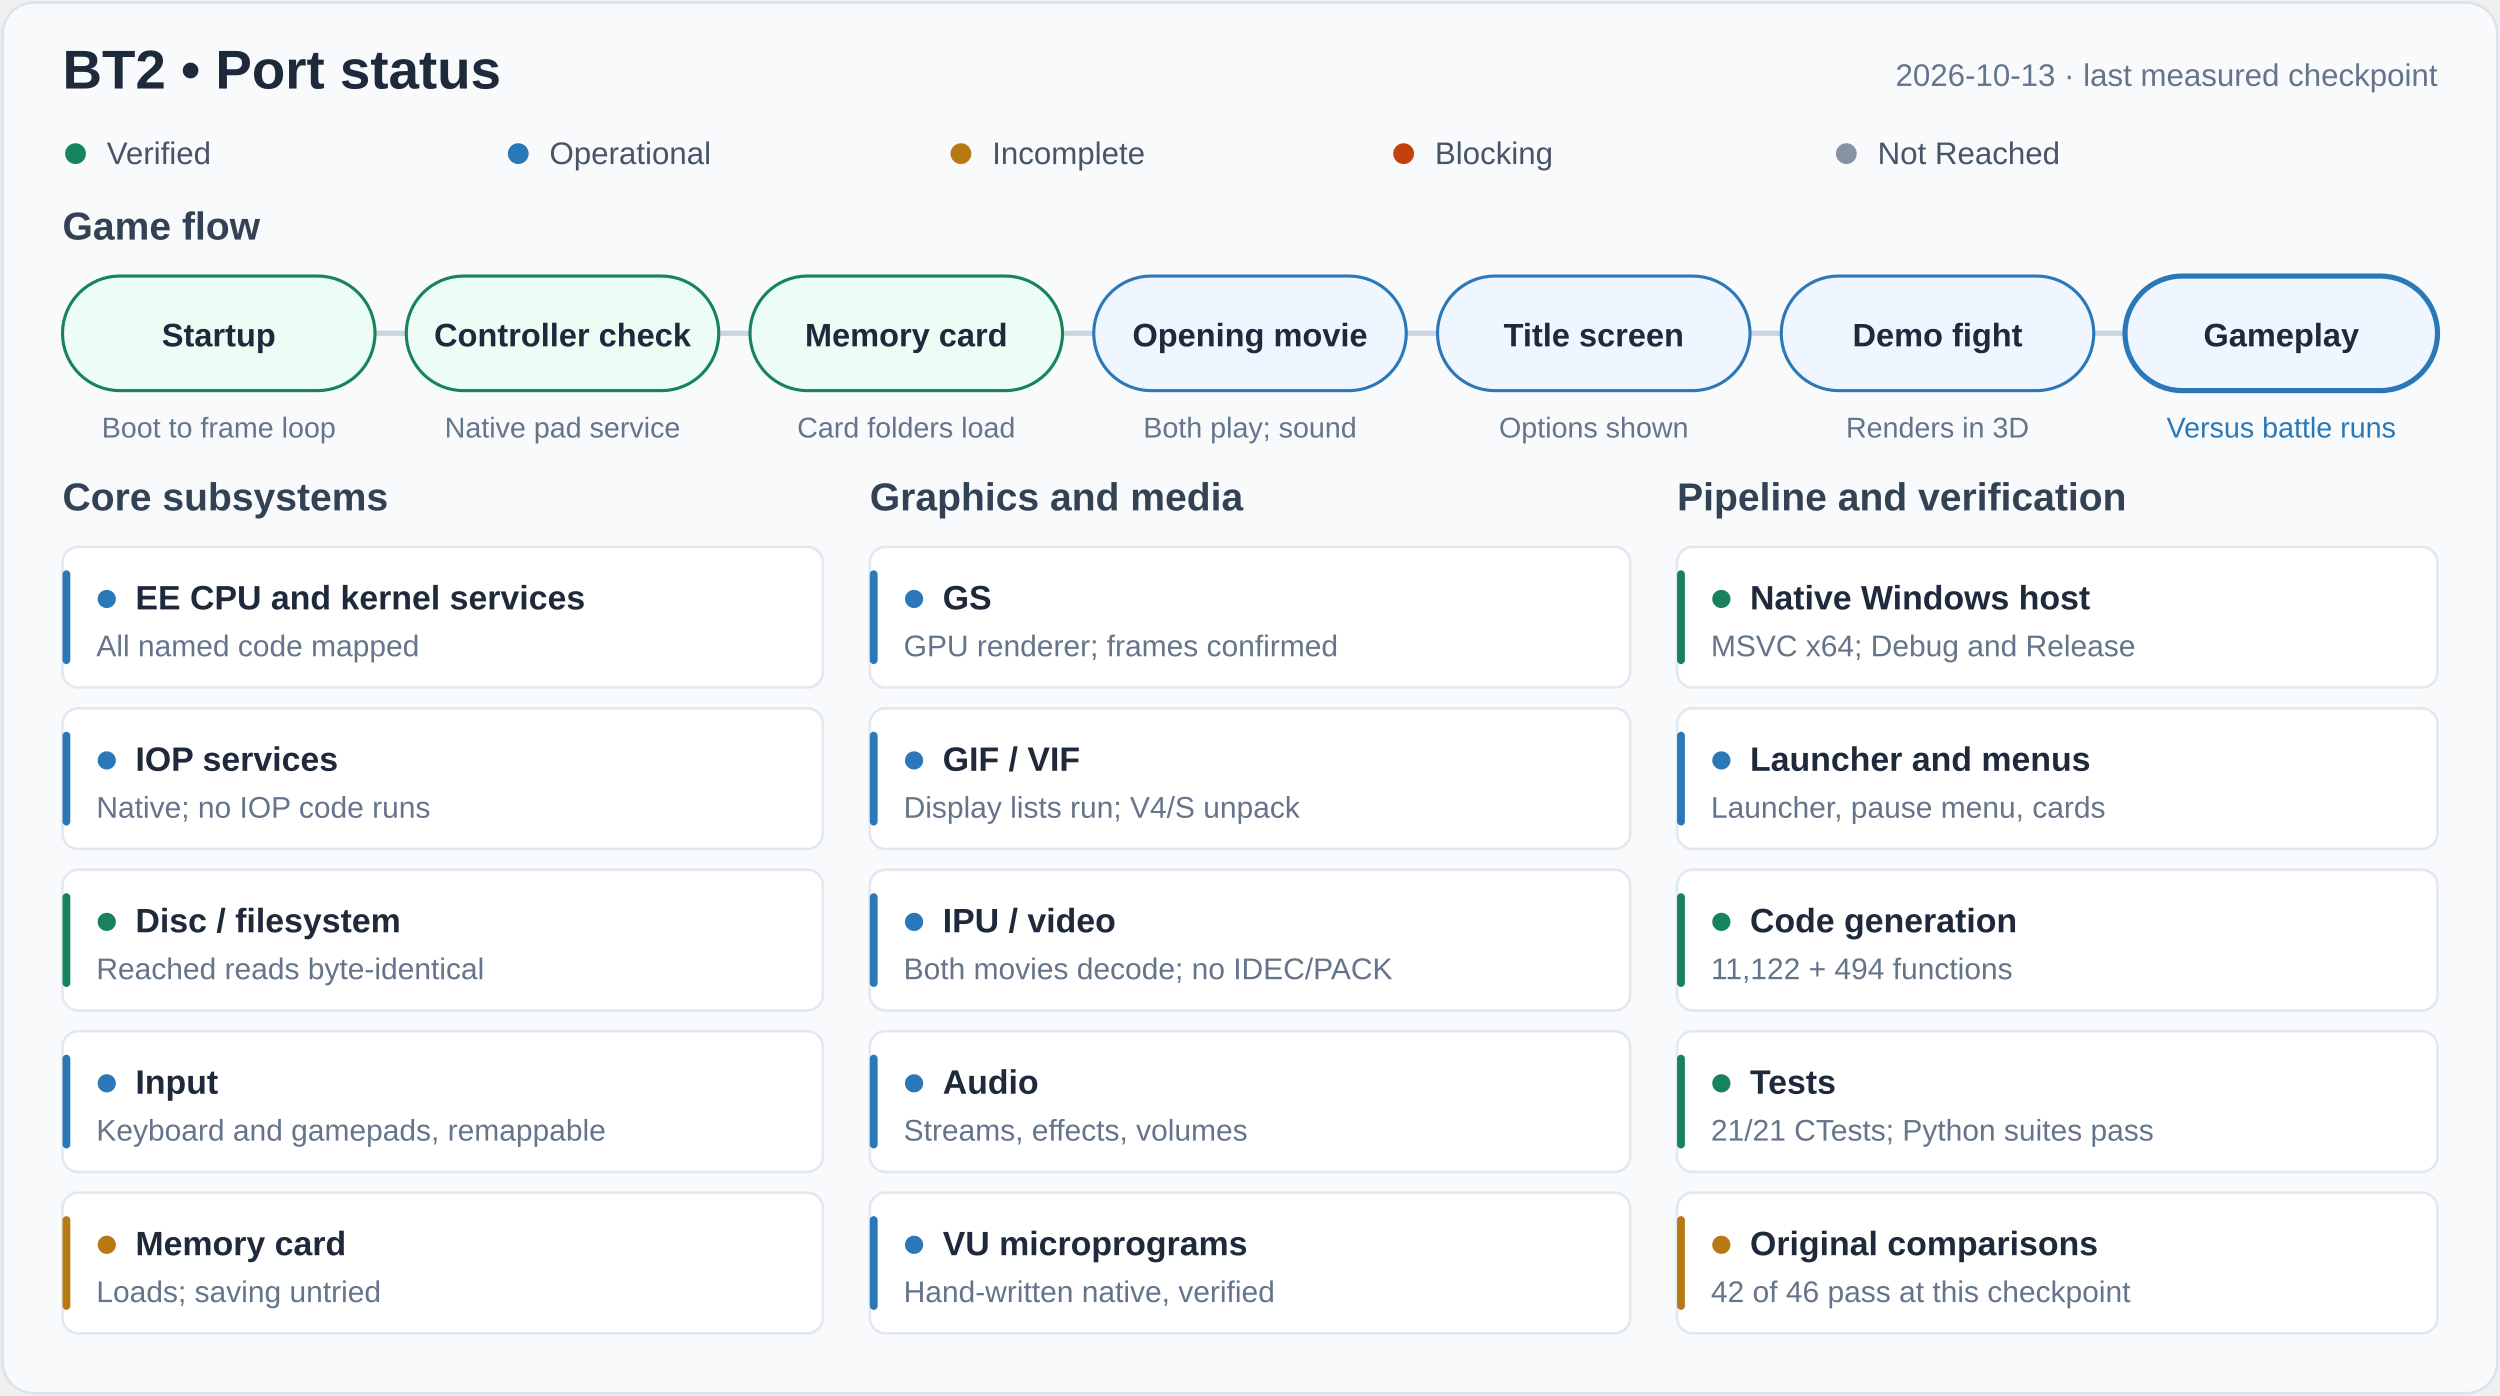
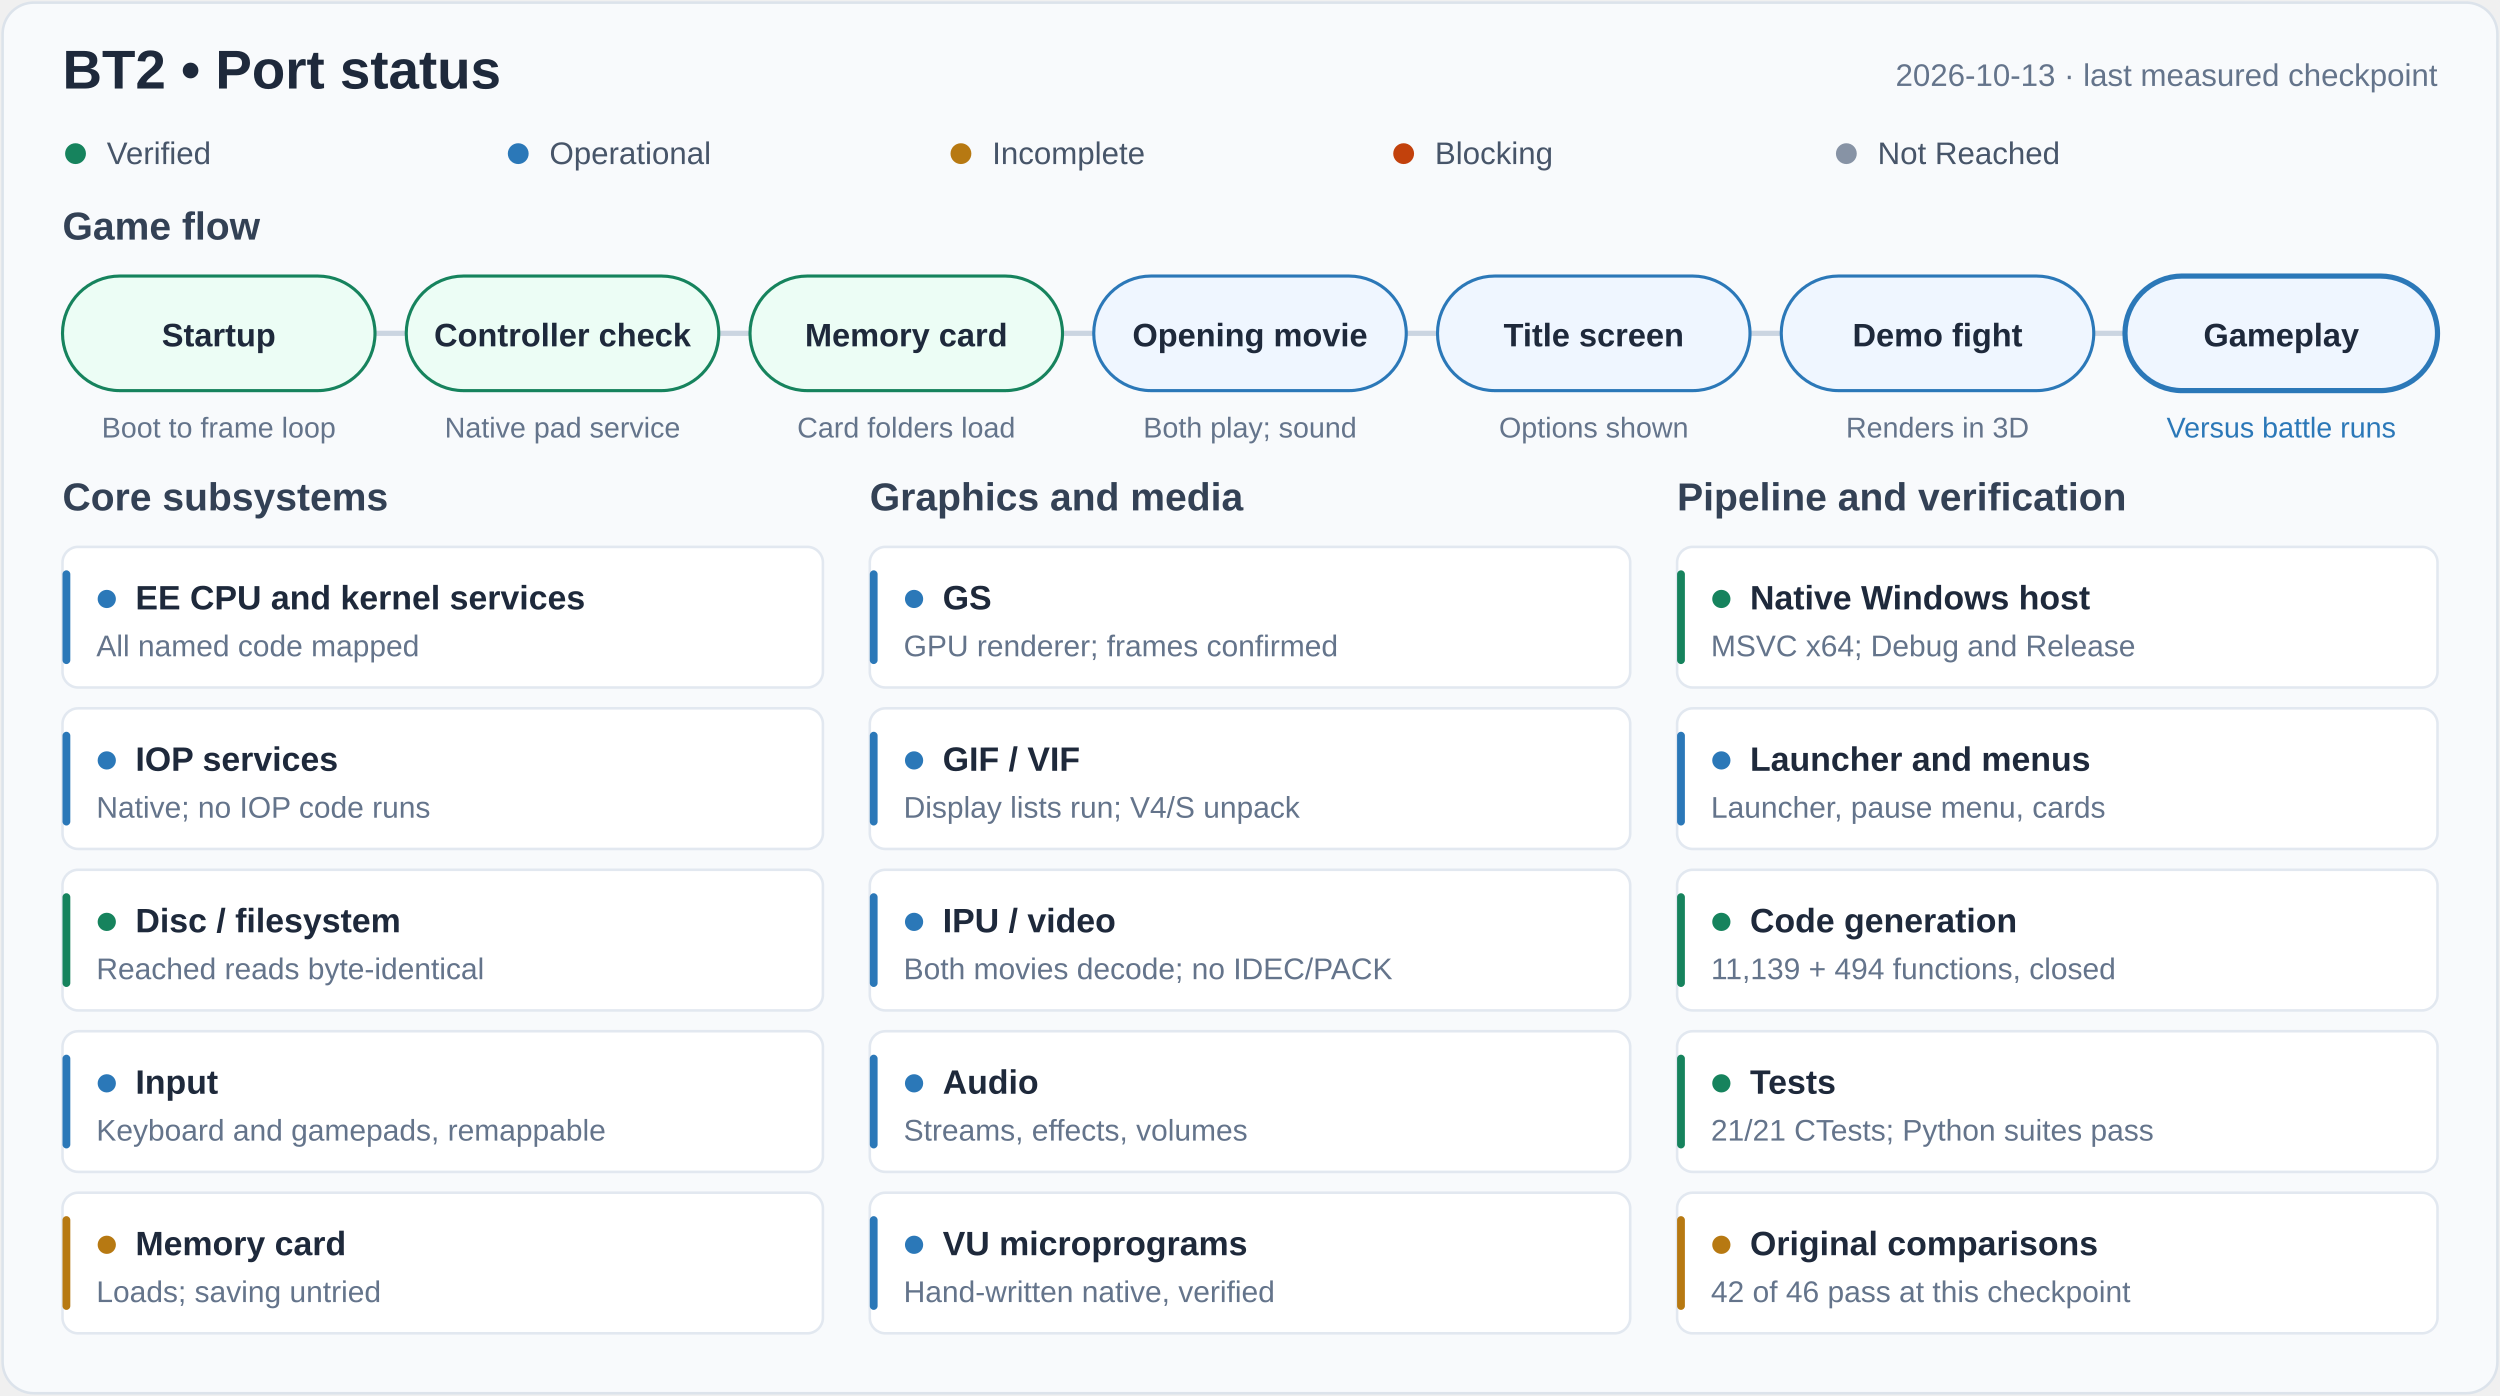
<svg xmlns="http://www.w3.org/2000/svg" width="960" height="536" viewBox="0 0 960 536" role="img" aria-labelledby="title desc">
  <rect x="1" y="1" width="958" height="534" rx="12" fill="#f8fafc" stroke="#dce3eb" />
  <g font-family="Segoe UI,Arial,sans-serif">
    <text x="24" y="34" font-size="21" font-weight="600" fill="#1e293b">BT2 • Port status</text>
    <text x="936" y="33" text-anchor="end" font-size="12" fill="#64748b">2026-10-13 · last measured checkpoint</text>
    <circle cx="29" cy="59" r="4" fill="#16835d" />
    <text x="41" y="63" font-size="12" fill="#475569">Verified</text>
    <circle cx="199" cy="59" r="4" fill="#2b78b8" />
    <text x="211" y="63" font-size="12" fill="#475569">Operational</text>
    <circle cx="369" cy="59" r="4" fill="#b77912" />
    <text x="381" y="63" font-size="12" fill="#475569">Incomplete</text>
    <circle cx="539" cy="59" r="4" fill="#c2410c" />
    <text x="551" y="63" font-size="12" fill="#475569">Blocking</text>
    <circle cx="709" cy="59" r="4" fill="#8793a5" />
    <text x="721" y="63" font-size="12" fill="#475569">Not Reached</text>
    <text x="24" y="92" font-size="15" font-weight="600" fill="#334155">Game flow</text>
    <line x1="84.0" y1="128" x2="876.0" y2="128" stroke="#cbd5e1" stroke-width="2" />
    <g>
      <rect x="24.0" y="106" width="120.0" height="44" rx="22" fill="#ecfdf5" stroke="#16835d" stroke-width="1.2" />
      <text x="84.0" y="133" text-anchor="middle" font-size="12.5" font-weight="600" fill="#1e293b">Startup</text>
      <text x="84.0" y="168" text-anchor="middle" font-size="11" fill="#64748b">Boot to frame loop</text>
    </g>
    <g>
      <rect x="156.0" y="106" width="120.0" height="44" rx="22" fill="#ecfdf5" stroke="#16835d" stroke-width="1.2" />
      <text x="216.0" y="133" text-anchor="middle" font-size="12.5" font-weight="600" fill="#1e293b">Controller check</text>
      <text x="216.0" y="168" text-anchor="middle" font-size="11" fill="#64748b">Native pad service</text>
    </g>
    <g>
      <rect x="288.0" y="106" width="120.0" height="44" rx="22" fill="#ecfdf5" stroke="#16835d" stroke-width="1.2" />
      <text x="348.0" y="133" text-anchor="middle" font-size="12.5" font-weight="600" fill="#1e293b">Memory card</text>
      <text x="348.0" y="168" text-anchor="middle" font-size="11" fill="#64748b">Card folders load</text>
    </g>
    <g>
      <rect x="420.0" y="106" width="120.0" height="44" rx="22" fill="#eff6ff" stroke="#2b78b8" stroke-width="1.2" />
      <text x="480.0" y="133" text-anchor="middle" font-size="12.5" font-weight="600" fill="#1e293b">Opening movie</text>
      <text x="480.0" y="168" text-anchor="middle" font-size="11" fill="#64748b">Both play; sound</text>
    </g>
    <g>
      <rect x="552.0" y="106" width="120.0" height="44" rx="22" fill="#eff6ff" stroke="#2b78b8" stroke-width="1.2" />
      <text x="612.0" y="133" text-anchor="middle" font-size="12.5" font-weight="600" fill="#1e293b">Title screen</text>
      <text x="612.0" y="168" text-anchor="middle" font-size="11" fill="#64748b">Options shown</text>
    </g>
    <g>
      <rect x="684.0" y="106" width="120.0" height="44" rx="22" fill="#eff6ff" stroke="#2b78b8" stroke-width="1.2" />
      <text x="744.0" y="133" text-anchor="middle" font-size="12.5" font-weight="600" fill="#1e293b">Demo fight</text>
      <text x="744.0" y="168" text-anchor="middle" font-size="11" fill="#64748b">Renders in 3D</text>
    </g>
    <g>
      <rect x="816.0" y="106" width="120.0" height="44" rx="22" fill="#eff6ff" stroke="#2b78b8" stroke-width="2" />
      <text x="876.0" y="133" text-anchor="middle" font-size="12.5" font-weight="600" fill="#1e293b">Gameplay</text>
      <text x="876.0" y="168" text-anchor="middle" font-size="11" fill="#2b78b8">Versus battle runs</text>
    </g>
    <text x="24" y="196" font-size="15" font-weight="600" fill="#334155">Core subsystems</text>
    <g>
      <rect x="24" y="210" width="292" height="54" rx="6" fill="#fff" stroke="#e2e8f0" />
      <rect x="24" y="219" width="3" height="36" rx="1.5" fill="#2b78b8" />
      <circle cx="41" cy="230" r="3.5" fill="#2b78b8" />
      <text x="52" y="234" font-size="13" font-weight="600" fill="#1e293b">EE CPU and kernel services</text>
      <text x="37" y="252" font-size="11.5" fill="#64748b">All named code mapped</text>
    </g>
    <g>
      <rect x="24" y="272" width="292" height="54" rx="6" fill="#fff" stroke="#e2e8f0" />
      <rect x="24" y="281" width="3" height="36" rx="1.5" fill="#2b78b8" />
      <circle cx="41" cy="292" r="3.5" fill="#2b78b8" />
      <text x="52" y="296" font-size="13" font-weight="600" fill="#1e293b">IOP services</text>
      <text x="37" y="314" font-size="11.5" fill="#64748b">Native; no IOP code runs</text>
    </g>
    <g>
      <rect x="24" y="334" width="292" height="54" rx="6" fill="#fff" stroke="#e2e8f0" />
      <rect x="24" y="343" width="3" height="36" rx="1.5" fill="#16835d" />
      <circle cx="41" cy="354" r="3.5" fill="#16835d" />
      <text x="52" y="358" font-size="13" font-weight="600" fill="#1e293b">Disc / filesystem</text>
      <text x="37" y="376" font-size="11.5" fill="#64748b">Reached reads byte-identical</text>
    </g>
    <g>
      <rect x="24" y="396" width="292" height="54" rx="6" fill="#fff" stroke="#e2e8f0" />
      <rect x="24" y="405" width="3" height="36" rx="1.5" fill="#2b78b8" />
      <circle cx="41" cy="416" r="3.5" fill="#2b78b8" />
      <text x="52" y="420" font-size="13" font-weight="600" fill="#1e293b">Input</text>
      <text x="37" y="438" font-size="11.5" fill="#64748b">Keyboard and gamepads, remappable</text>
    </g>
    <g>
      <rect x="24" y="458" width="292" height="54" rx="6" fill="#fff" stroke="#e2e8f0" />
      <rect x="24" y="467" width="3" height="36" rx="1.5" fill="#b77912" />
      <circle cx="41" cy="478" r="3.5" fill="#b77912" />
      <text x="52" y="482" font-size="13" font-weight="600" fill="#1e293b">Memory card</text>
      <text x="37" y="500" font-size="11.5" fill="#64748b">Loads; saving untried</text>
    </g>
    <text x="334" y="196" font-size="15" font-weight="600" fill="#334155">Graphics and media</text>
    <g>
      <rect x="334" y="210" width="292" height="54" rx="6" fill="#fff" stroke="#e2e8f0" />
      <rect x="334" y="219" width="3" height="36" rx="1.5" fill="#2b78b8" />
      <circle cx="351" cy="230" r="3.5" fill="#2b78b8" />
      <text x="362" y="234" font-size="13" font-weight="600" fill="#1e293b">GS</text>
      <text x="347" y="252" font-size="11.5" fill="#64748b">GPU renderer; frames confirmed</text>
    </g>
    <g>
      <rect x="334" y="272" width="292" height="54" rx="6" fill="#fff" stroke="#e2e8f0" />
      <rect x="334" y="281" width="3" height="36" rx="1.5" fill="#2b78b8" />
      <circle cx="351" cy="292" r="3.5" fill="#2b78b8" />
      <text x="362" y="296" font-size="13" font-weight="600" fill="#1e293b">GIF / VIF</text>
      <text x="347" y="314" font-size="11.5" fill="#64748b">Display lists run; V4/S unpack</text>
    </g>
    <g>
      <rect x="334" y="334" width="292" height="54" rx="6" fill="#fff" stroke="#e2e8f0" />
      <rect x="334" y="343" width="3" height="36" rx="1.5" fill="#2b78b8" />
      <circle cx="351" cy="354" r="3.5" fill="#2b78b8" />
      <text x="362" y="358" font-size="13" font-weight="600" fill="#1e293b">IPU / video</text>
      <text x="347" y="376" font-size="11.5" fill="#64748b">Both movies decode; no IDEC/PACK</text>
    </g>
    <g>
      <rect x="334" y="396" width="292" height="54" rx="6" fill="#fff" stroke="#e2e8f0" />
      <rect x="334" y="405" width="3" height="36" rx="1.5" fill="#2b78b8" />
      <circle cx="351" cy="416" r="3.5" fill="#2b78b8" />
      <text x="362" y="420" font-size="13" font-weight="600" fill="#1e293b">Audio</text>
      <text x="347" y="438" font-size="11.5" fill="#64748b">Streams, effects, volumes</text>
    </g>
    <g>
      <rect x="334" y="458" width="292" height="54" rx="6" fill="#fff" stroke="#e2e8f0" />
      <rect x="334" y="467" width="3" height="36" rx="1.5" fill="#2b78b8" />
      <circle cx="351" cy="478" r="3.5" fill="#2b78b8" />
      <text x="362" y="482" font-size="13" font-weight="600" fill="#1e293b">VU microprograms</text>
      <text x="347" y="500" font-size="11.5" fill="#64748b">Hand-written native, verified</text>
    </g>
    <text x="644" y="196" font-size="15" font-weight="600" fill="#334155">Pipeline and verification</text>
    <g>
      <rect x="644" y="210" width="292" height="54" rx="6" fill="#fff" stroke="#e2e8f0" />
      <rect x="644" y="219" width="3" height="36" rx="1.5" fill="#16835d" />
      <circle cx="661" cy="230" r="3.5" fill="#16835d" />
      <text x="672" y="234" font-size="13" font-weight="600" fill="#1e293b">Native Windows host</text>
      <text x="657" y="252" font-size="11.5" fill="#64748b">MSVC x64; Debug and Release</text>
    </g>
    <g>
      <rect x="644" y="272" width="292" height="54" rx="6" fill="#fff" stroke="#e2e8f0" />
      <rect x="644" y="281" width="3" height="36" rx="1.5" fill="#2b78b8" />
      <circle cx="661" cy="292" r="3.5" fill="#2b78b8" />
      <text x="672" y="296" font-size="13" font-weight="600" fill="#1e293b">Launcher and menus</text>
      <text x="657" y="314" font-size="11.5" fill="#64748b">Launcher, pause menu, cards</text>
    </g>
    <g>
      <rect x="644" y="334" width="292" height="54" rx="6" fill="#fff" stroke="#e2e8f0" />
      <rect x="644" y="343" width="3" height="36" rx="1.5" fill="#16835d" />
      <circle cx="661" cy="354" r="3.5" fill="#16835d" />
      <text x="672" y="358" font-size="13" font-weight="600" fill="#1e293b">Code generation</text>
-       <text x="657" y="376" font-size="11.5" fill="#64748b">11,122 + 494 functions</text>
+       <text x="657" y="376" font-size="11.5" fill="#64748b">11,139 + 494 functions, closed</text>
    </g>
    <g>
      <rect x="644" y="396" width="292" height="54" rx="6" fill="#fff" stroke="#e2e8f0" />
      <rect x="644" y="405" width="3" height="36" rx="1.5" fill="#16835d" />
      <circle cx="661" cy="416" r="3.5" fill="#16835d" />
      <text x="672" y="420" font-size="13" font-weight="600" fill="#1e293b">Tests</text>
      <text x="657" y="438" font-size="11.5" fill="#64748b">21/21 CTests; Python suites pass</text>
    </g>
    <g>
      <rect x="644" y="458" width="292" height="54" rx="6" fill="#fff" stroke="#e2e8f0" />
      <rect x="644" y="467" width="3" height="36" rx="1.5" fill="#b77912" />
      <circle cx="661" cy="478" r="3.5" fill="#b77912" />
      <text x="672" y="482" font-size="13" font-weight="600" fill="#1e293b">Original comparisons</text>
      <text x="657" y="500" font-size="11.5" fill="#64748b">42 of 46 pass at this checkpoint</text>
    </g>
  </g>
</svg>
